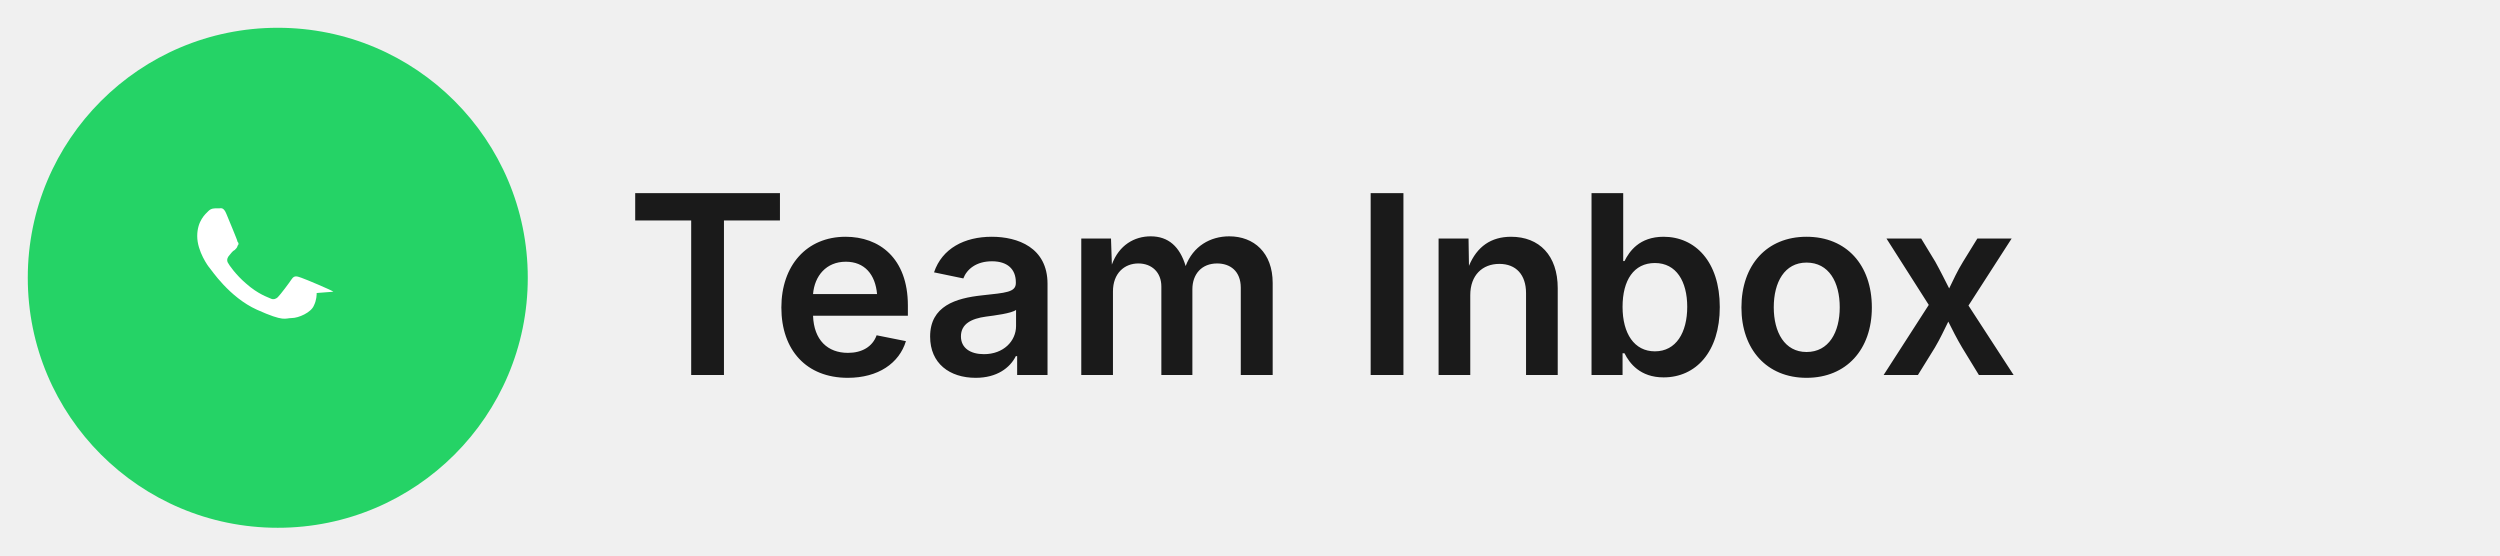
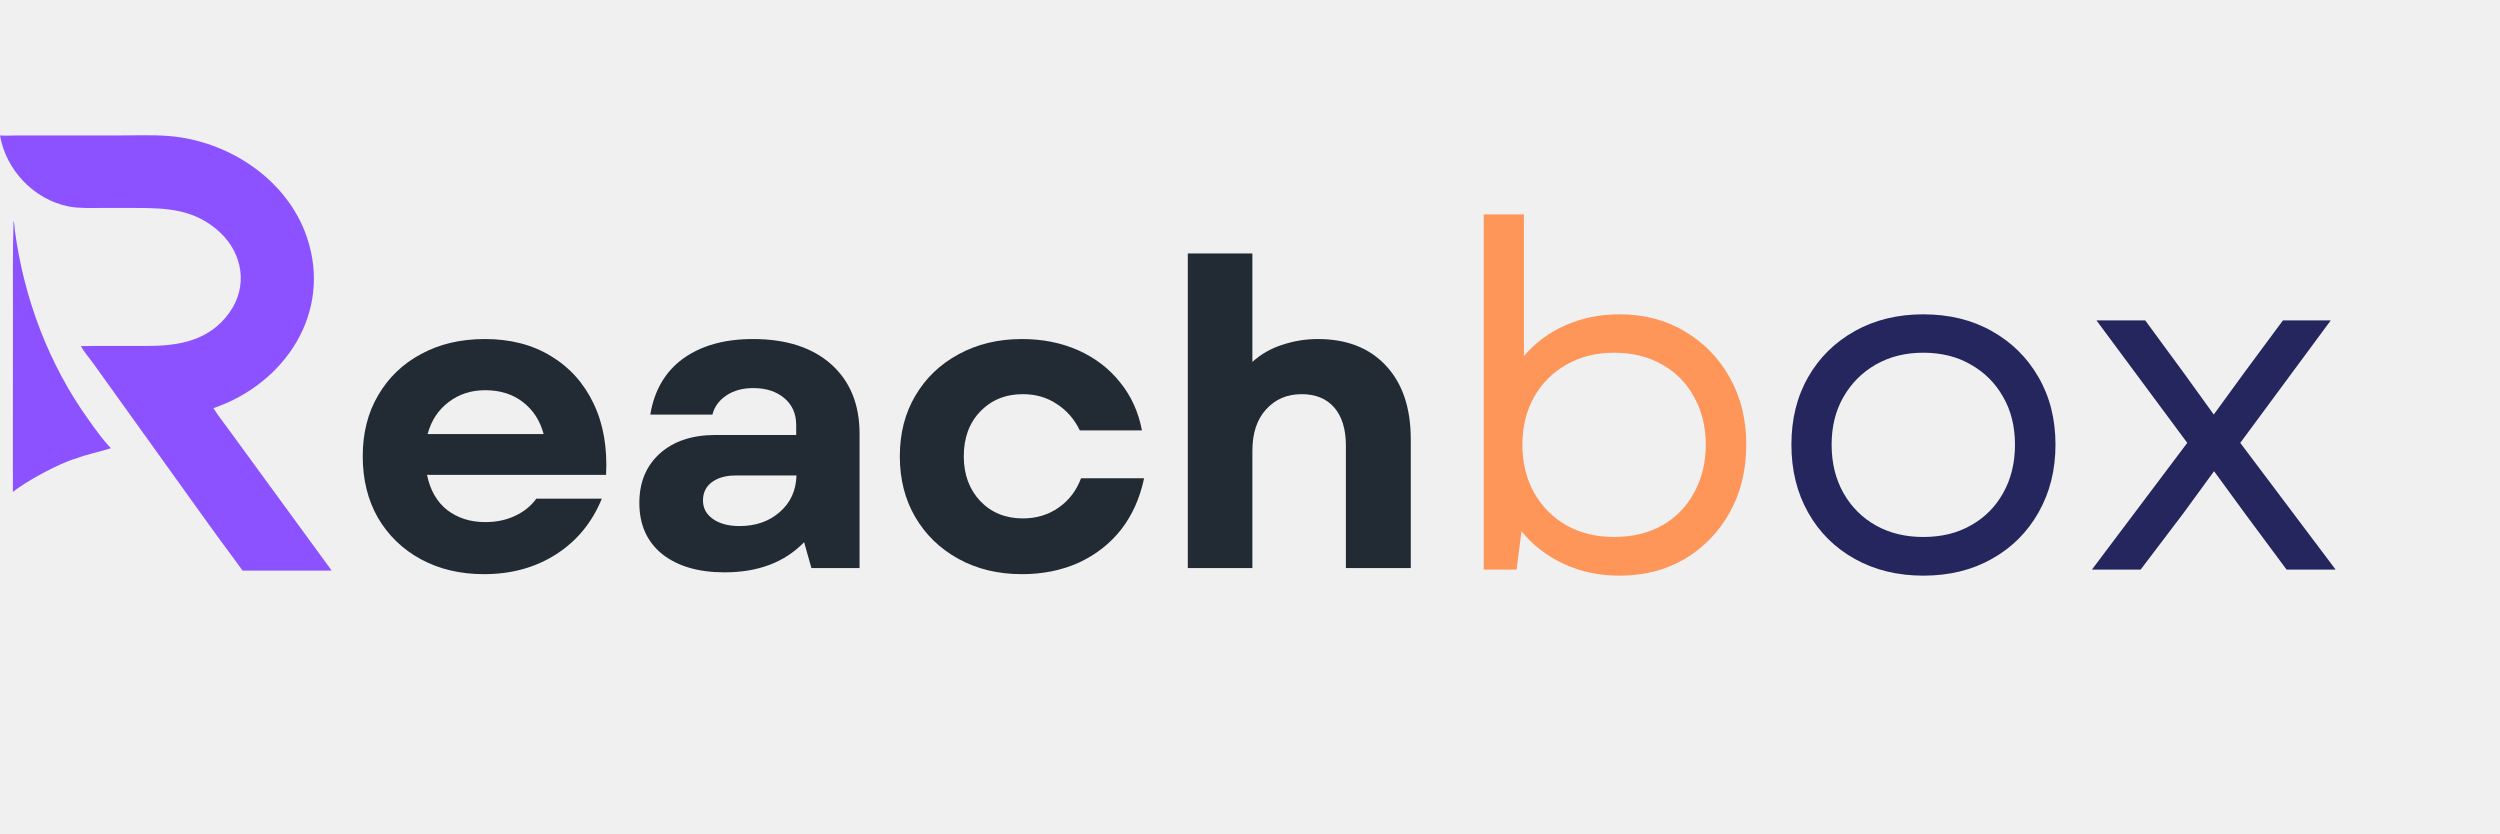
- <svg xmlns="http://www.w3.org/2000/svg" width="180" height="40" viewBox="0 0 180 40" fill="none">
-   <circle cx="20" cy="20" r="18" fill="#25D366" />
-   <path d="M24 21C23.9 20.9 22 20.1 21.7 20C21.4 19.9 21.2 19.8 21 20.1C20.8 20.4 20.2 21.2 20 21.4C19.9 21.5 19.7 21.6 19.5 21.5C19.3 21.4 18.6 21.2 17.7 20.4C17 19.8 16.5 19.1 16.4 18.9C16.3 18.7 16.4 18.5 16.5 18.4C16.6 18.3 16.7 18.1 16.9 18C17 17.9 17.1 17.8 17.1 17.7C17.2 17.6 17.2 17.5 17.1 17.4C17.1 17.3 16.5 15.9 16.3 15.4C16.1 14.9 15.9 15 15.8 15H15.6C15.4 15 15.2 15 15 15.2C14.8 15.4 14.2 15.9 14.2 17C14.2 18.1 15 19.2 15.1 19.3C15.2 19.4 16.5 21.4 18.5 22.3C20.5 23.2 20.5 22.9 21 22.9C21.5 22.9 22.4 22.5 22.6 22C22.8 21.6 22.8 21.2 22.8 21.1C22.7 21.1 24.1 21 24 21Z" fill="white" />
-   <text x="45" y="27" font-family="system-ui, -apple-system, BlinkMacSystemFont, 'Segoe UI', sans-serif" font-size="18" font-weight="600" fill="#1a1a1a">Team Inbox</text>
+ <svg xmlns="http://www.w3.org/2000/svg" width="171" zoomAndPan="magnify" viewBox="0 0 128.25 42.75" height="57" preserveAspectRatio="xMidYMid meet" version="1.2">
+   <defs>
+     <clipPath id="5ed2f914fe">
+       <rect x="0" width="57" y="0" height="33" />
+     </clipPath>
+     <clipPath id="0448c02036">
+       <path d="M 0 6.902 L 17.148 6.902 L 17.148 29.273 L 0 29.273 Z M 0 6.902 " />
+     </clipPath>
+   </defs>
+   <g id="0ca2dd7075">
+     <g transform="matrix(1,0,0,1,17,5)">
+       <g clip-path="url(#5ed2f914fe)">
+         <g style="fill:#222a34;fill-opacity:1;">
+           <g transform="translate(0.764249, 24.14253)">
+             <path style="stroke:none" d="M 7.062 0.312 C 5.844 0.312 4.766 0.055 3.828 -0.453 C 2.891 -0.961 2.156 -1.672 1.625 -2.578 C 1.102 -3.492 0.844 -4.547 0.844 -5.734 C 0.844 -6.93 1.109 -7.977 1.641 -8.875 C 2.172 -9.781 2.906 -10.484 3.844 -10.984 C 4.781 -11.492 5.867 -11.75 7.109 -11.75 C 8.422 -11.75 9.551 -11.457 10.5 -10.875 C 11.457 -10.301 12.188 -9.488 12.688 -8.438 C 13.188 -7.395 13.398 -6.176 13.328 -4.781 L 4.141 -4.781 C 4.305 -3.988 4.656 -3.383 5.188 -2.969 C 5.727 -2.562 6.375 -2.359 7.125 -2.359 C 7.688 -2.359 8.191 -2.461 8.641 -2.672 C 9.098 -2.879 9.469 -3.176 9.75 -3.562 L 13.109 -3.562 C 12.617 -2.352 11.844 -1.406 10.781 -0.719 C 9.719 -0.031 8.477 0.312 7.062 0.312 Z M 4.172 -6.875 L 10.125 -6.875 C 9.938 -7.57 9.582 -8.117 9.062 -8.516 C 8.539 -8.922 7.895 -9.125 7.125 -9.125 C 6.406 -9.125 5.781 -8.922 5.25 -8.516 C 4.719 -8.117 4.359 -7.57 4.172 -6.875 Z M 4.172 -6.875 " />
+           </g>
+         </g>
+         <g style="fill:#222a34;fill-opacity:1;">
+           <g transform="translate(14.70411, 24.14253)">
+             <path style="stroke:none" d="M 5.469 0.219 C 4.125 0.219 3.055 -0.094 2.266 -0.719 C 1.484 -1.352 1.094 -2.227 1.094 -3.344 C 1.094 -4.395 1.441 -5.238 2.141 -5.875 C 2.848 -6.508 3.801 -6.828 5 -6.828 L 9.141 -6.828 L 9.141 -7.344 C 9.141 -7.914 8.938 -8.375 8.531 -8.719 C 8.125 -9.062 7.594 -9.234 6.938 -9.234 C 6.395 -9.234 5.938 -9.109 5.562 -8.859 C 5.188 -8.609 4.945 -8.281 4.844 -7.875 L 1.656 -7.875 C 1.863 -9.125 2.426 -10.082 3.344 -10.75 C 4.27 -11.414 5.461 -11.75 6.922 -11.75 C 8.629 -11.75 9.969 -11.316 10.938 -10.453 C 11.906 -9.586 12.391 -8.398 12.391 -6.891 L 12.391 0 L 9.922 0 L 9.547 -1.328 C 8.547 -0.297 7.188 0.219 5.469 0.219 Z M 4.359 -3.469 C 4.359 -3.07 4.531 -2.754 4.875 -2.516 C 5.219 -2.273 5.672 -2.156 6.234 -2.156 C 7.066 -2.156 7.754 -2.395 8.297 -2.875 C 8.848 -3.352 9.133 -3.977 9.156 -4.75 L 6.016 -4.75 C 5.523 -4.75 5.125 -4.633 4.812 -4.406 C 4.508 -4.176 4.359 -3.863 4.359 -3.469 Z M 4.359 -3.469 " />
+           </g>
+         </g>
+         <g style="fill:#222a34;fill-opacity:1;">
+           <g transform="translate(28.31675, 24.14253)">
+             <path style="stroke:none" d="M 7.109 0.312 C 5.891 0.312 4.805 0.051 3.859 -0.469 C 2.91 -0.988 2.172 -1.703 1.641 -2.609 C 1.109 -3.516 0.844 -4.555 0.844 -5.734 C 0.844 -6.91 1.109 -7.945 1.641 -8.844 C 2.172 -9.75 2.91 -10.457 3.859 -10.969 C 4.805 -11.488 5.891 -11.75 7.109 -11.75 C 8.172 -11.75 9.133 -11.555 10 -11.172 C 10.863 -10.785 11.578 -10.238 12.141 -9.531 C 12.711 -8.832 13.086 -8.008 13.266 -7.062 L 10.078 -7.062 C 9.797 -7.645 9.398 -8.098 8.891 -8.422 C 8.391 -8.754 7.812 -8.922 7.156 -8.922 C 6.27 -8.922 5.539 -8.625 4.969 -8.031 C 4.406 -7.445 4.125 -6.68 4.125 -5.734 C 4.125 -4.805 4.406 -4.039 4.969 -3.438 C 5.539 -2.844 6.27 -2.547 7.156 -2.547 C 7.852 -2.547 8.469 -2.734 9 -3.109 C 9.531 -3.484 9.91 -3.984 10.141 -4.609 L 13.375 -4.609 C 13.164 -3.598 12.773 -2.723 12.203 -1.984 C 11.629 -1.254 10.906 -0.688 10.031 -0.281 C 9.156 0.113 8.18 0.312 7.109 0.312 Z M 7.109 0.312 " />
+           </g>
+         </g>
+         <g style="fill:#222a34;fill-opacity:1;">
+           <g transform="translate(42.27843, 24.14253)">
+             <path style="stroke:none" d="M 1.656 0 L 1.656 -16.141 L 4.969 -16.141 L 4.969 -10.578 C 5.406 -10.973 5.914 -11.266 6.5 -11.453 C 7.082 -11.648 7.691 -11.75 8.328 -11.75 C 9.816 -11.75 10.984 -11.289 11.828 -10.375 C 12.672 -9.469 13.094 -8.211 13.094 -6.609 L 13.094 0 L 9.766 0 L 9.766 -6.281 C 9.766 -7.125 9.566 -7.773 9.172 -8.234 C 8.773 -8.691 8.219 -8.922 7.5 -8.922 C 6.75 -8.922 6.141 -8.66 5.672 -8.141 C 5.203 -7.629 4.969 -6.922 4.969 -6.016 L 4.969 0 Z M 1.656 0 " />
+           </g>
+         </g>
+       </g>
+     </g>
+     <path style=" stroke:none;fill-rule:nonzero;fill:#8c52ff;fill-opacity:1;" d="M 0.695 11.336 C 0.738 11.375 0.75 11.738 0.762 11.82 C 1.223 15.285 2.496 18.684 4.539 21.527 C 4.895 22.023 5.262 22.555 5.691 22.992 C 5.09 23.188 4.516 23.285 3.891 23.523 C 3.062 23.75 1.254 24.734 0.66 25.242 C 0.672 24.863 0.66 24.477 0.66 24.098 L 0.664 16.047 C 0.664 14.473 0.648 12.906 0.695 11.336 Z M 0.695 11.336 " />
+     <g clip-rule="nonzero" clip-path="url(#0448c02036)">
+       <path style=" stroke:none;fill-rule:nonzero;fill:#8c52ff;fill-opacity:1;" d="M 2.695 6.949 L 6.117 6.949 C 6.953 6.949 7.809 6.91 8.645 6.977 C 11.703 7.215 14.723 9.184 15.738 12.152 C 17.059 16.012 14.645 19.676 10.949 20.938 C 11.176 21.305 11.449 21.648 11.703 21.996 L 17.242 29.582 L 14.652 29.582 C 13.992 29.582 13.328 29.59 12.664 29.582 C 12.496 29.352 12.328 29.117 12.16 28.879 C 11.59 28.125 11.039 27.352 10.48 26.582 L 4.777 18.633 C 4.57 18.344 4.309 18.062 4.152 17.746 C 4.359 17.762 4.582 17.746 4.793 17.746 L 7.586 17.746 C 9.199 17.746 10.754 17.465 11.773 16.031 C 12.73 14.68 12.457 13.008 11.27 11.906 C 10 10.73 8.555 10.668 6.957 10.668 L 5.133 10.668 C 4.59 10.668 4.051 10.695 3.516 10.59 C 1.746 10.238 0.305 8.727 0 6.949 C 0.289 6.969 0.594 6.949 0.887 6.949 L 2.699 6.949 Z M 2.695 6.949 " />
+     </g>
+     <g style="fill:#fe9559;fill-opacity:1;">
+       <g transform="translate(73.81816, 29.21891)">
+         <path style="stroke:none" d="M 9.266 0.312 C 8.211 0.312 7.254 0.109 6.391 -0.297 C 5.523 -0.703 4.805 -1.258 4.234 -1.969 L 3.984 0 L 2.297 0 L 2.297 -18.219 L 4.359 -18.219 L 4.359 -10.953 C 4.93 -11.629 5.641 -12.156 6.484 -12.531 C 7.328 -12.906 8.254 -13.094 9.266 -13.094 C 10.523 -13.094 11.641 -12.801 12.609 -12.219 C 13.586 -11.645 14.359 -10.852 14.922 -9.844 C 15.484 -8.844 15.766 -7.695 15.766 -6.406 C 15.766 -5.102 15.484 -3.945 14.922 -2.938 C 14.359 -1.926 13.586 -1.129 12.609 -0.547 C 11.641 0.023 10.523 0.312 9.266 0.312 Z M 4.281 -6.406 C 4.281 -5.488 4.477 -4.672 4.875 -3.953 C 5.281 -3.234 5.836 -2.672 6.547 -2.266 C 7.254 -1.867 8.066 -1.672 8.984 -1.672 C 9.922 -1.672 10.742 -1.867 11.453 -2.266 C 12.16 -2.672 12.707 -3.234 13.094 -3.953 C 13.488 -4.672 13.688 -5.488 13.688 -6.406 C 13.688 -7.32 13.488 -8.133 13.094 -8.844 C 12.707 -9.562 12.16 -10.117 11.453 -10.516 C 10.742 -10.922 9.922 -11.125 8.984 -11.125 C 8.066 -11.125 7.254 -10.922 6.547 -10.516 C 5.836 -10.117 5.281 -9.562 4.875 -8.844 C 4.477 -8.133 4.281 -7.32 4.281 -6.406 Z M 4.281 -6.406 " />
+       </g>
+     </g>
+     <g style="fill:#24265d;fill-opacity:1;">
+       <g transform="translate(90.61835, 29.21891)">
+         <path style="stroke:none" d="M 8.047 0.312 C 6.723 0.312 5.551 0.023 4.531 -0.547 C 3.508 -1.117 2.711 -1.91 2.141 -2.922 C 1.566 -3.941 1.281 -5.102 1.281 -6.406 C 1.281 -7.719 1.566 -8.875 2.141 -9.875 C 2.711 -10.875 3.508 -11.66 4.531 -12.234 C 5.551 -12.805 6.723 -13.094 8.047 -13.094 C 9.379 -13.094 10.551 -12.805 11.562 -12.234 C 12.582 -11.66 13.379 -10.875 13.953 -9.875 C 14.535 -8.875 14.828 -7.719 14.828 -6.406 C 14.828 -5.102 14.535 -3.941 13.953 -2.922 C 13.379 -1.91 12.582 -1.117 11.562 -0.547 C 10.551 0.023 9.379 0.312 8.047 0.312 Z M 3.344 -6.406 C 3.344 -5.469 3.547 -4.641 3.953 -3.922 C 4.359 -3.211 4.91 -2.66 5.609 -2.266 C 6.316 -1.867 7.129 -1.672 8.047 -1.672 C 8.973 -1.672 9.785 -1.867 10.484 -2.266 C 11.191 -2.66 11.742 -3.211 12.141 -3.922 C 12.547 -4.641 12.75 -5.469 12.75 -6.406 C 12.75 -7.344 12.547 -8.16 12.141 -8.859 C 11.742 -9.566 11.191 -10.117 10.484 -10.516 C 9.785 -10.922 8.973 -11.125 8.047 -11.125 C 7.129 -11.125 6.316 -10.922 5.609 -10.516 C 4.91 -10.117 4.359 -9.566 3.953 -8.859 C 3.547 -8.16 3.344 -7.344 3.344 -6.406 Z M 3.344 -6.406 " />
+       </g>
+     </g>
+     <g style="fill:#24265d;fill-opacity:1;">
+       <g transform="translate(106.4721, 29.21891)">
+         <path style="stroke:none" d="M 0.844 0 L 5.734 -6.5 L 1.078 -12.781 L 3.578 -12.781 L 5.562 -10.078 L 7.094 -7.953 L 8.641 -10.078 L 10.641 -12.781 L 13.094 -12.781 L 8.453 -6.5 L 13.344 0 L 10.828 0 L 8.672 -2.906 L 7.109 -5.047 L 5.547 -2.906 L 3.344 0 Z M 0.844 0 " />
+       </g>
+     </g>
+   </g>
</svg>
